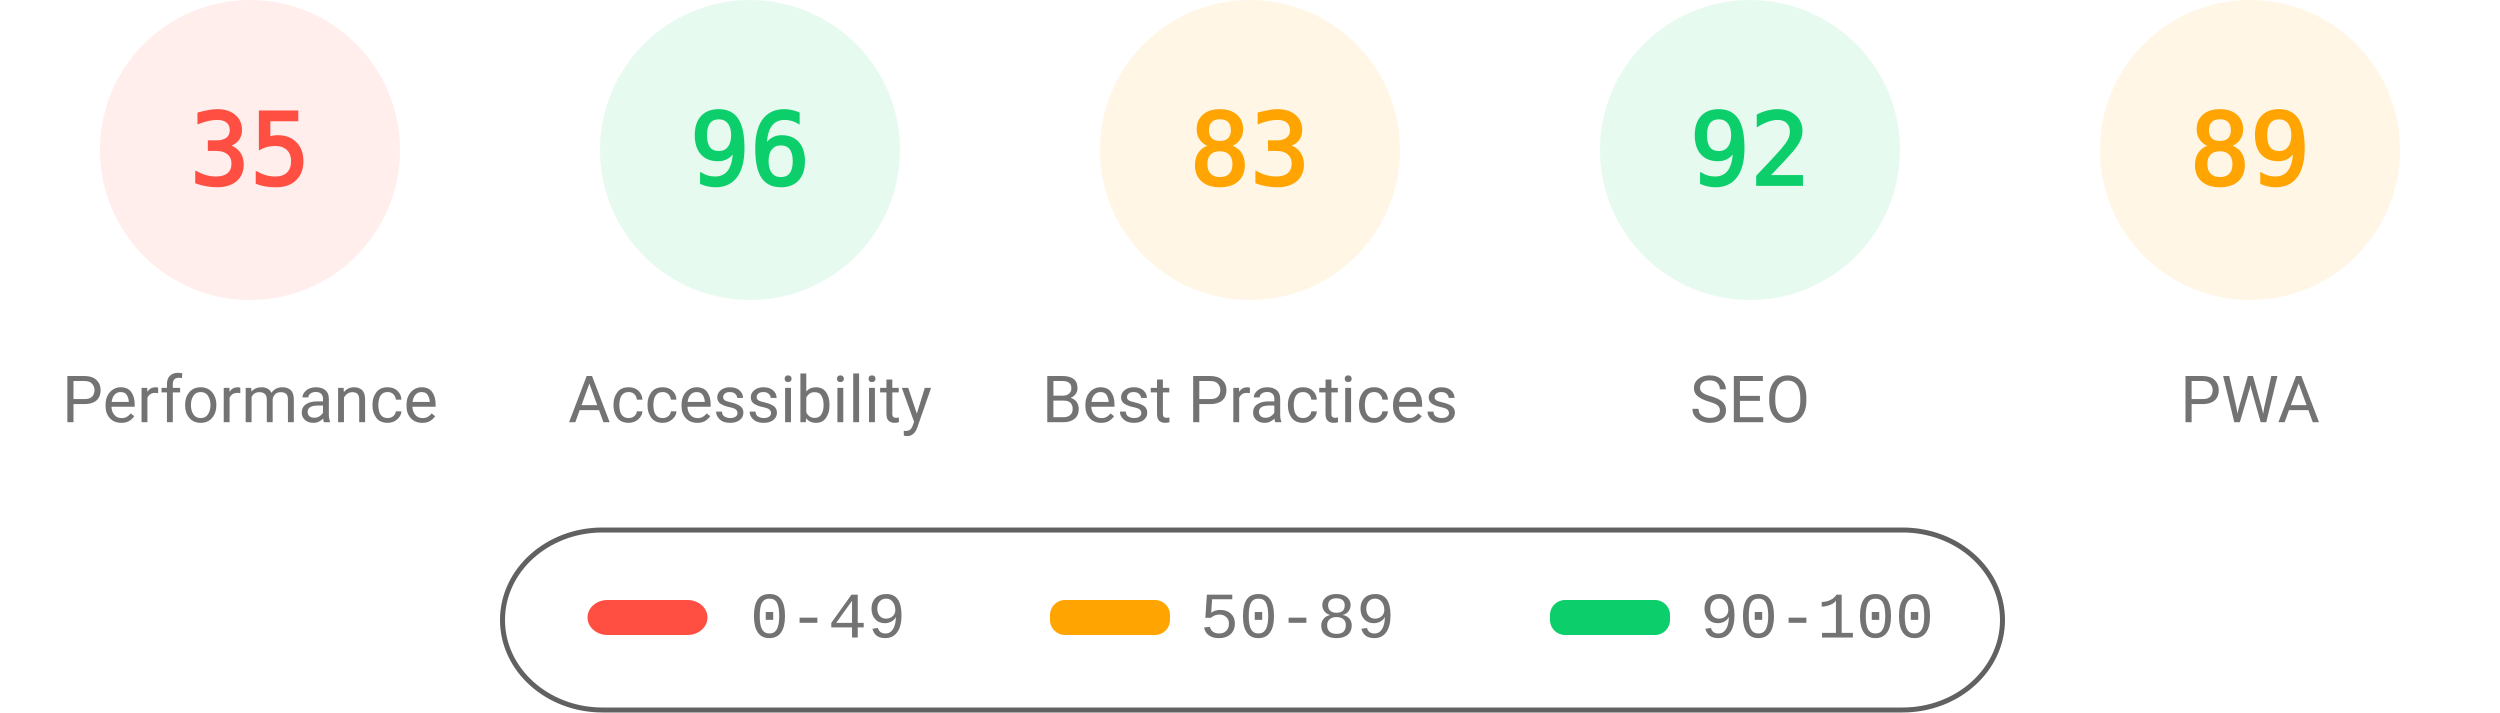
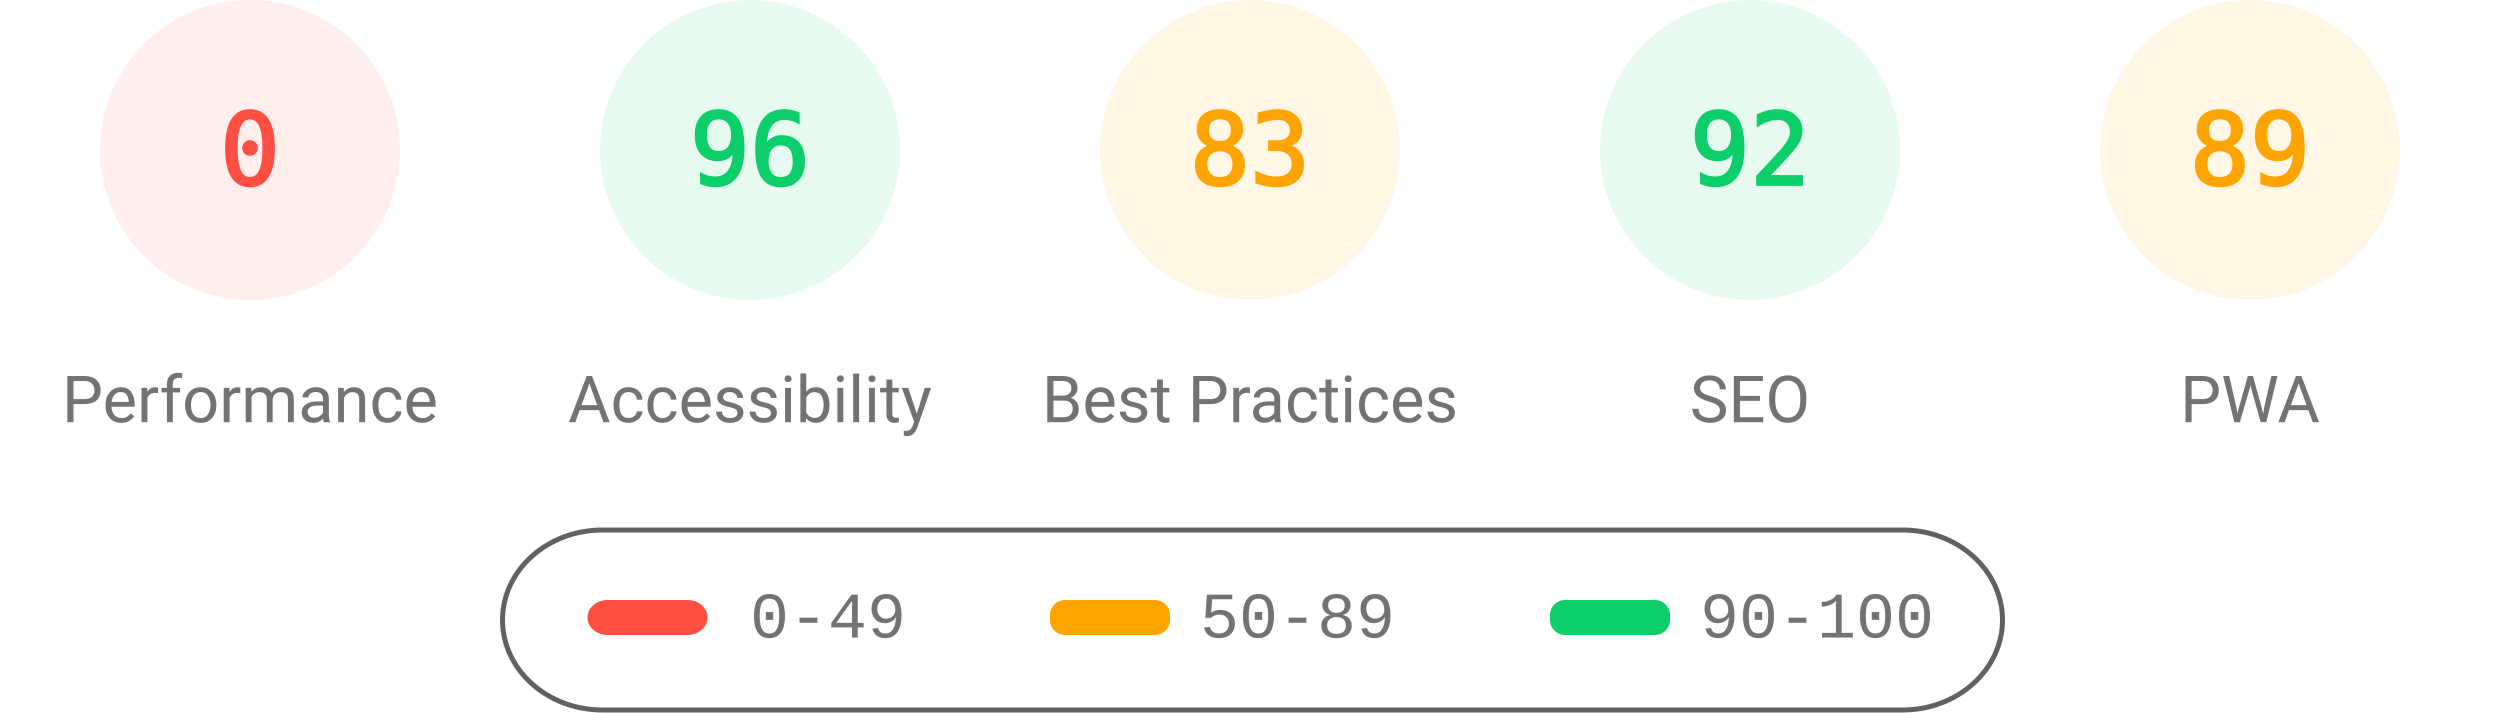
<svg xmlns="http://www.w3.org/2000/svg" fill="none" width="1000" height="285">
  <style>.gauge-base{opacity:.1}.gauge-arc{fill:none;animation-delay:250ms;stroke-linecap:round;transform:rotate(-90deg);transform-origin:100px 60px;animation:load-gauge 1s ease forwards}.guage-text{font-size:40px;font-family:monospace;text-align:center}.guage-red{color:#ff4e42;fill:#ff4e42;stroke:#ff4e42}.guage-orange{color:#ffa400;fill:#ffa400;stroke:#ffa400}.guage-green{color:#0cce6b;fill:#0cce6b;stroke:#0cce6b}.guage-undefined{color:#5c5c5c;fill:#5c5c5c;stroke:#5c5c5c}.guage-title{color:#737373;fill:#737373;stroke:none;font-size:26px;line-height:26px;font-family:Roboto,Halvetica,Arial,sans-serif}@keyframes load-gauge{from{stroke-dasharray:0 352.858}}</style>
  <svg class="guage-div guage-perf guage-red" viewBox="0 0 200 200" width="200" height="200">
    <circle class="gauge-base" r="56" cx="100" cy="60" stroke-width="8" />
-     <circle class="gauge-arc guage-arc-1" r="56" cx="100" cy="60" stroke-width="8" style="stroke-dasharray:123.15,351.858" />
-     <text class="guage-text" x="100" y="60" alignment-baseline="central" dominant-baseline="central" text-anchor="middle">35</text>
+     <circle class="gauge-arc guage-arc-1" r="56" cx="100" cy="60" stroke-width="8" style="stroke-dasharray:0,351.858" />
+     <text class="guage-text" x="100" y="60" alignment-baseline="central" dominant-baseline="central" text-anchor="middle">0</text>
    <text class="guage-title" x="100" y="160" alignment-baseline="central" dominant-baseline="central" text-anchor="middle">Performance</text>
  </svg>
  <svg class="guage-div guage-acc guage-green" viewBox="0 0 200 200" width="200" height="200" x="200">
    <circle class="gauge-base" r="56" cx="100" cy="60" stroke-width="8" />
    <circle class="gauge-arc guage-arc-2" r="56" cx="100" cy="60" stroke-width="8" style="stroke-dasharray:337.784,351.858" />
    <text class="guage-text" x="100" y="60" alignment-baseline="central" dominant-baseline="central" text-anchor="middle">96</text>
    <text class="guage-title" x="100" y="160" alignment-baseline="central" dominant-baseline="central" text-anchor="middle">Accessibility</text>
  </svg>
  <svg class="guage-div guage-best guage-orange" viewBox="0 0 200 200" width="200" height="200" x="400">
    <circle class="gauge-base" r="56" cx="100" cy="60" stroke-width="8" />
    <circle class="gauge-arc guage-arc-3" r="56" cx="100" cy="60" stroke-width="8" style="stroke-dasharray:292.042,351.858" />
    <text class="guage-text" x="100" y="60" alignment-baseline="central" dominant-baseline="central" text-anchor="middle">83</text>
    <text class="guage-title" x="100" y="160" alignment-baseline="central" dominant-baseline="central" text-anchor="middle">Best Practices</text>
  </svg>
  <svg class="guage-div guage-seo guage-green" viewBox="0 0 200 200" width="200" height="200" x="600">
    <circle class="gauge-base" r="56" cx="100" cy="60" stroke-width="8" />
    <circle class="gauge-arc guage-arc-4" r="56" cx="100" cy="60" stroke-width="8" style="stroke-dasharray:323.709,351.858" />
    <text class="guage-text" x="100" y="60" alignment-baseline="central" dominant-baseline="central" text-anchor="middle">92</text>
    <text class="guage-title" x="100" y="160" alignment-baseline="central" dominant-baseline="central" text-anchor="middle">SEO</text>
  </svg>
  <svg class="guage-div guage-pwa guage-orange" viewBox="0 0 200 200" width="200" height="200" x="800">
    <circle class="gauge-base" r="56" cx="100" cy="60" stroke-width="8" />
    <circle class="gauge-arc guage-arc-4" r="56" cx="100" cy="60" stroke-width="8" style="stroke-dasharray:313.154,351.858" />
    <text class="guage-text" x="100" y="60" alignment-baseline="central" dominant-baseline="central" text-anchor="middle">89</text>
    <text class="guage-title" x="100" y="160" alignment-baseline="central" dominant-baseline="central" text-anchor="middle">PWA</text>
  </svg>
  <svg width="604" height="76" x="200" y="210">
    <path fill="none" id="canvas_background" d="M-1-1h604v80H-1z" />
    <rect fill-opacity="0" stroke="#616161" stroke-width="2" rx="40" id="svg_2" height="72" width="600" y="2" x="1" fill="#000" />
    <rect stroke="#000" rx="8" id="svg_3" height="14" width="48" y="30" x="35" stroke-opacity="null" stroke-width="0" fill="#ff4e42" />
    <rect stroke="#000" rx="6" id="svg_4" height="14" width="48" y="30" x="220" stroke-opacity="null" stroke-width="0" fill="#ffa400" />
    <rect stroke="#000" rx="6" id="svg_5" height="14" width="48" y="30" x="420" stroke-opacity="null" stroke-width="0" fill="#0cce6b" />
    <text xml:space="preserve" text-anchor="start" font-family="'Courier New', Courier, monospace" font-size="26" id="svg_6" y="45" x="100" stroke-opacity="null" stroke-width="0" stroke="#000" fill="#737373">0-49</text>
    <text xml:space="preserve" text-anchor="start" font-family="'Courier New', Courier, monospace" font-size="26" id="svg_7" y="45" x="280" stroke-opacity="null" stroke-width="0" stroke="#000" fill="#737373">50-89</text>
    <text xml:space="preserve" text-anchor="start" font-family="'Courier New', Courier, monospace" font-size="26" id="svg_8" y="45" x="480" stroke-opacity="null" stroke-width="0" stroke="#000" fill="#737373">90-100</text>
  </svg>
</svg>
